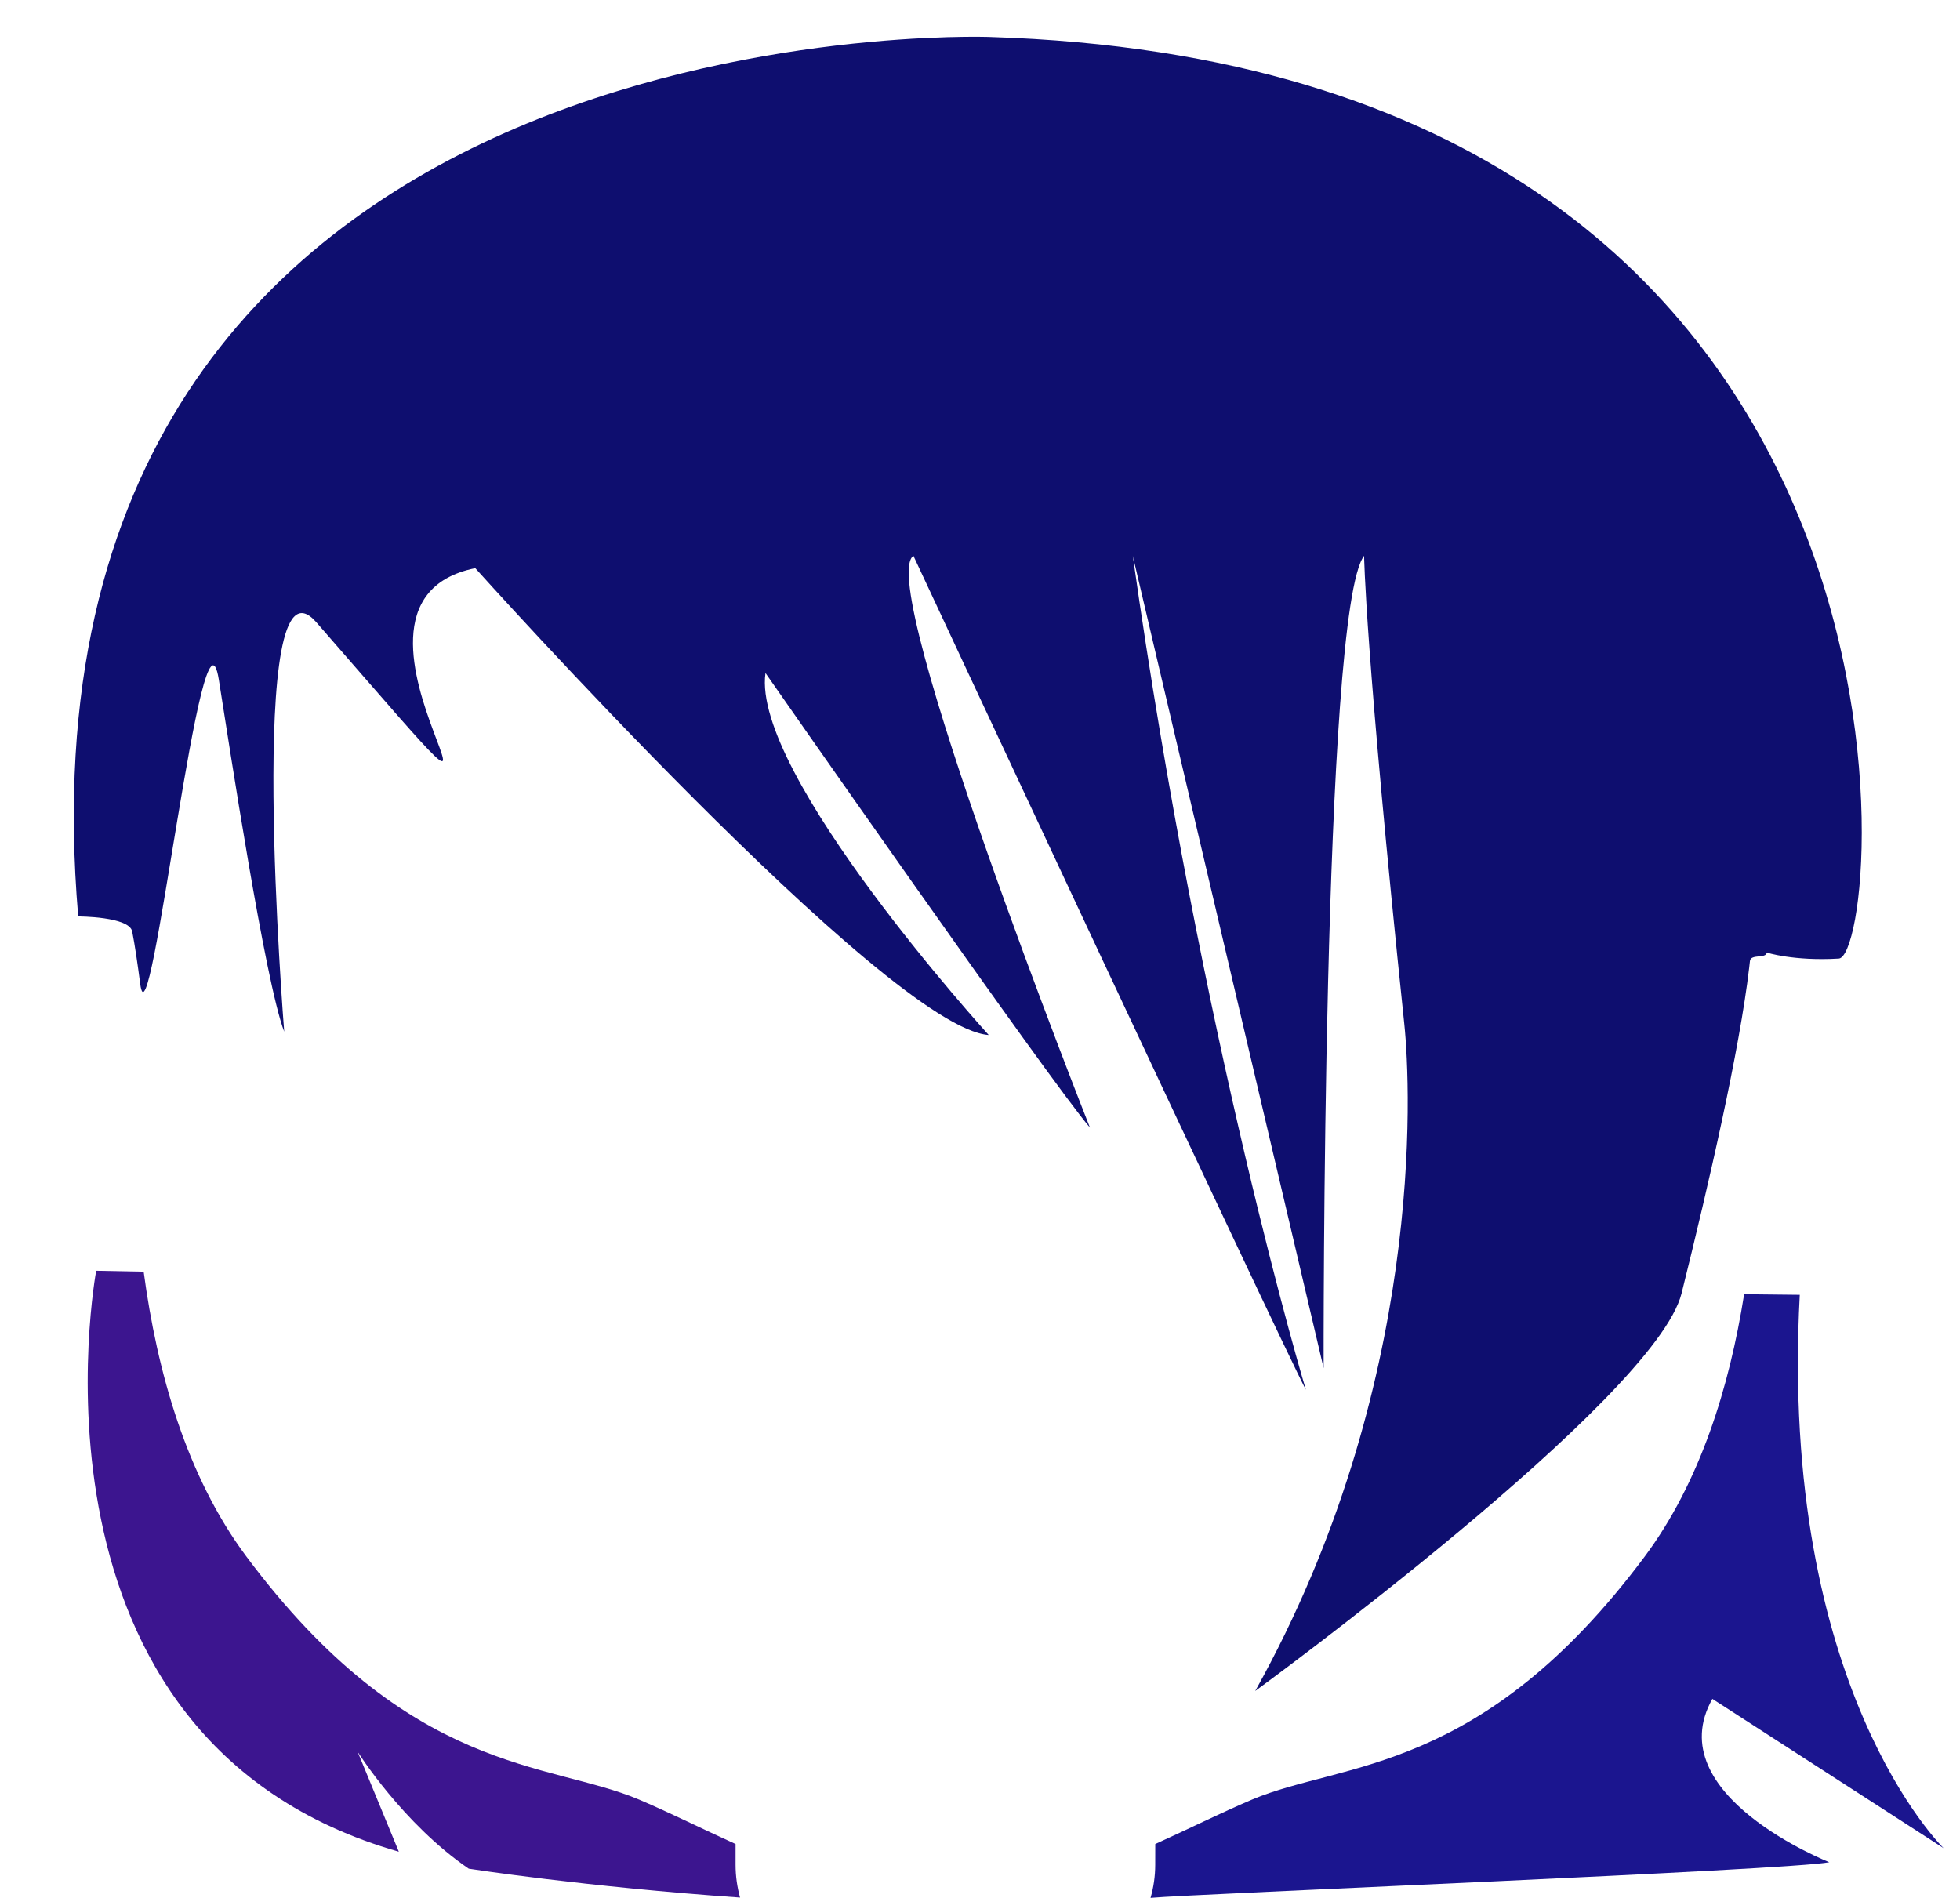
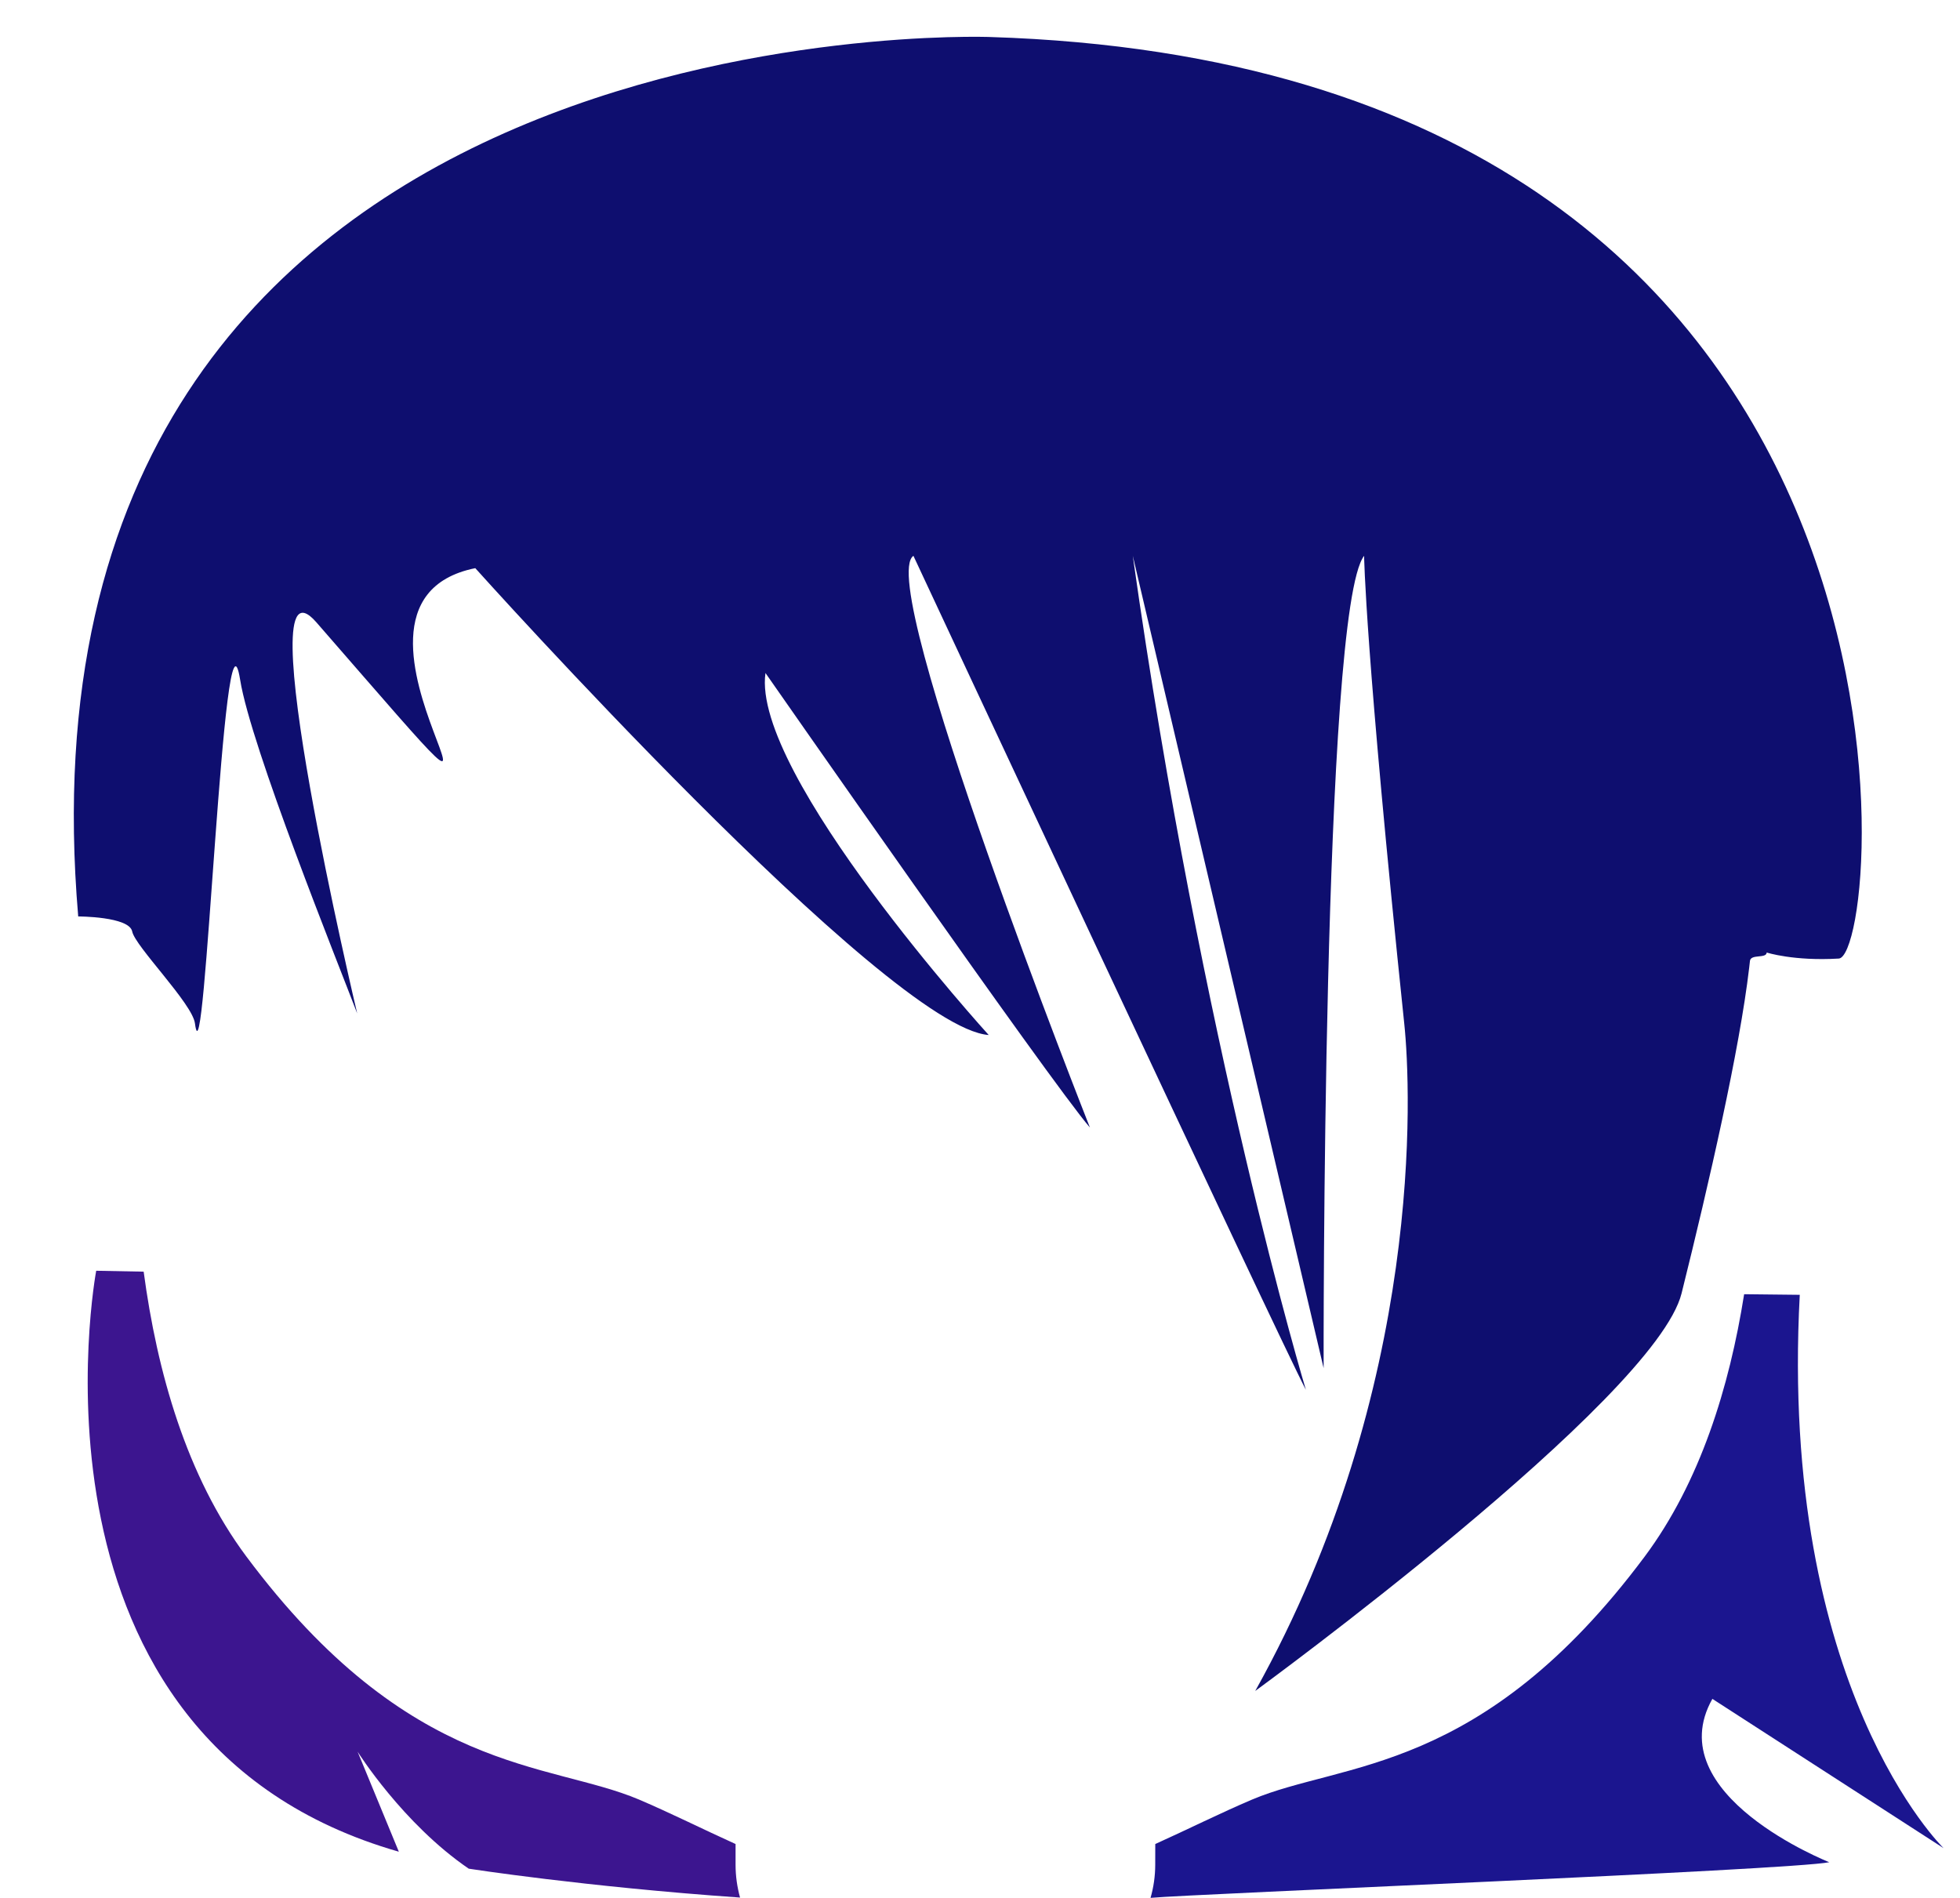
<svg xmlns="http://www.w3.org/2000/svg" class="hair" width="86.885" height="84.133" viewBox="594.702 1916.44 86.885 84.133">
-   <path class="hair" id="path2200" style="fill-opacity: 1; fill-rule: nonzero; stroke: none; fill: rgb(14, 14, 111);" d="M 4789.28 5214.4 C 4789.28 5214.4 4460.27 5226.7 4486.27 4922 C 4486.27 4922 4503.24 4922 4504.22 4917 C 4505.16 4912.1 4506.02 4906.2 4506.88 4899.6 C 4510.16 4874.3 4527.556 5034.888 4533.026 5000.688 C 4536.586 4978.388 4548.355 4900.488 4554.755 4883.688 C 4554.755 4883.688 4541.674 5047.101 4565.469 5019.772 C 4659.509 4911.766 4557.471 5025.512 4618.283 5037.798 C 4618.283 5037.798 4755.419 4884.947 4788.979 4882.582 C 4788.979 4882.582 4709.966 4969.449 4714.763 5002.933 C 4714.763 5002.933 4809.642 4866.818 4822.632 4851.818 C 4822.632 4851.818 4750.98 5032.9 4763.95 5041.9 C 4763.95 5041.9 4886.435 4779.629 4894.425 4764.629 C 4894.425 4764.629 4859.832 4879.336 4836.88 5041.9 L 4900.329 4771.832 C 4900.329 4771.832 4899.8 5023.9 4913.79 5041.9 C 4913.79 5041.9 4914.072 5011.415 4927.152 4886.215 C 4929.382 4864.915 4933.973 4765.58 4877.594 4664.494 C 4877.594 4664.494 5010.57 4761.5 5019.34 4796.7 C 5028.5 4833.5 5038.61 4877.6 5041.82 4905 L 5042.07 4907.2 C 5042.32 4909.6 5047.52 4907.9 5047.64 4910 C 5047.64 4910 5056.64 4907.1 5071.62 4908 C 5086.6 4909.1 5111.91 5204.4 4789.28 5214.4" transform="matrix(0.1333333, 0, 0, -0.1333333, 7.105427357601002e-15, 2613.333)" />
+   <path class="hair" id="path2200" style="fill-opacity: 1; fill-rule: nonzero; stroke: none; fill: rgb(14, 14, 111);" d="M 4789.28 5214.4 C 4789.28 5214.4 4460.27 5226.7 4486.27 4922 C 4486.27 4922 4503.24 4922 4504.22 4917 C 4505.16 4912.1 4524.222 4893.054 4525.082 4886.454 C 4528.362 4861.154 4534.635 5034.888 4540.105 5000.688 C 4543.665 4978.388 4572.624 4906.555 4579.024 4889.755 C 4579.024 4889.755 4541.674 5047.101 4565.469 5019.772 C 4659.509 4911.766 4557.471 5025.512 4618.283 5037.798 C 4618.283 5037.798 4755.419 4884.947 4788.979 4882.582 C 4788.979 4882.582 4709.966 4969.449 4714.763 5002.933 C 4714.763 5002.933 4809.642 4866.818 4822.632 4851.818 C 4822.632 4851.818 4750.98 5032.9 4763.95 5041.9 C 4763.95 5041.9 4886.435 4779.629 4894.425 4764.629 C 4894.425 4764.629 4859.832 4879.336 4836.88 5041.9 L 4900.329 4771.832 C 4900.329 4771.832 4899.8 5023.9 4913.79 5041.9 C 4913.79 5041.9 4914.072 5011.415 4927.152 4886.215 C 4929.382 4864.915 4933.973 4765.58 4877.594 4664.494 C 4877.594 4664.494 5010.57 4761.5 5019.34 4796.7 C 5028.5 4833.5 5038.61 4877.6 5041.82 4905 L 5042.07 4907.2 C 5042.32 4909.6 5047.52 4907.9 5047.64 4910 C 5047.64 4910 5056.64 4907.1 5071.62 4908 C 5086.6 4909.1 5111.91 5204.4 4789.28 5214.4" transform="matrix(0.1333333, 0, 0, -0.1333333, 7.105427357601002e-15, 2613.333)" />
  <path class="hair" id="path2202" style="fill-opacity: 1; fill-rule: nonzero; stroke: none; fill: rgb(60, 21, 143);" d="M 4704.82 4613.6 C 4693.77 4618.6 4683.24 4623.9 4672.68 4628.4 C 4642.66 4641.1 4596.45 4636.4 4542.17 4709.2 C 4522.27 4735.9 4512.48 4770.6 4508.03 4803.9 L 4492.25 4804.2 C 4492.25 4804.2 4462.973 4648.257 4592.867 4611.044 L 4579.16 4644.3 C 4579.16 4644.3 4594.14 4620.4 4616.11 4605.4 C 4616.11 4605.4 4654.67 4599.4 4706.31 4595.8 C 4705.35 4599.3 4704.82 4602.9 4704.82 4606.7 L 4704.82 4613.6" transform="matrix(0.1333333, 0, 0, -0.1333333, 7.105427357601002e-15, 2613.333)" />
  <path class="hair" id="path2204" style="fill-opacity: 1; fill-rule: nonzero; stroke: none; fill: rgb(27, 21, 143);" d="M 667.612 1985.44 C 660.372 1995.147 654.213 1994.52 650.21 1996.214 C 648.8 1996.813 647.39 1997.52 645.914 1998.187 L 645.912 1999.107 C 645.912 1999.614 645.838 2000.107 645.705 2000.573 C 647.56 2000.4 674.108 1999.34 675.792 1998.993 C 675.792 1998.993 668.214 1996.006 670.61 1991.752 L 680.86 1998.37 C 680.86 1998.37 673.552 1991.294 674.484 1973.84 L 672.018 1973.813 C 671.366 1977.933 670.065 1982.147 667.612 1985.44" />
</svg>
